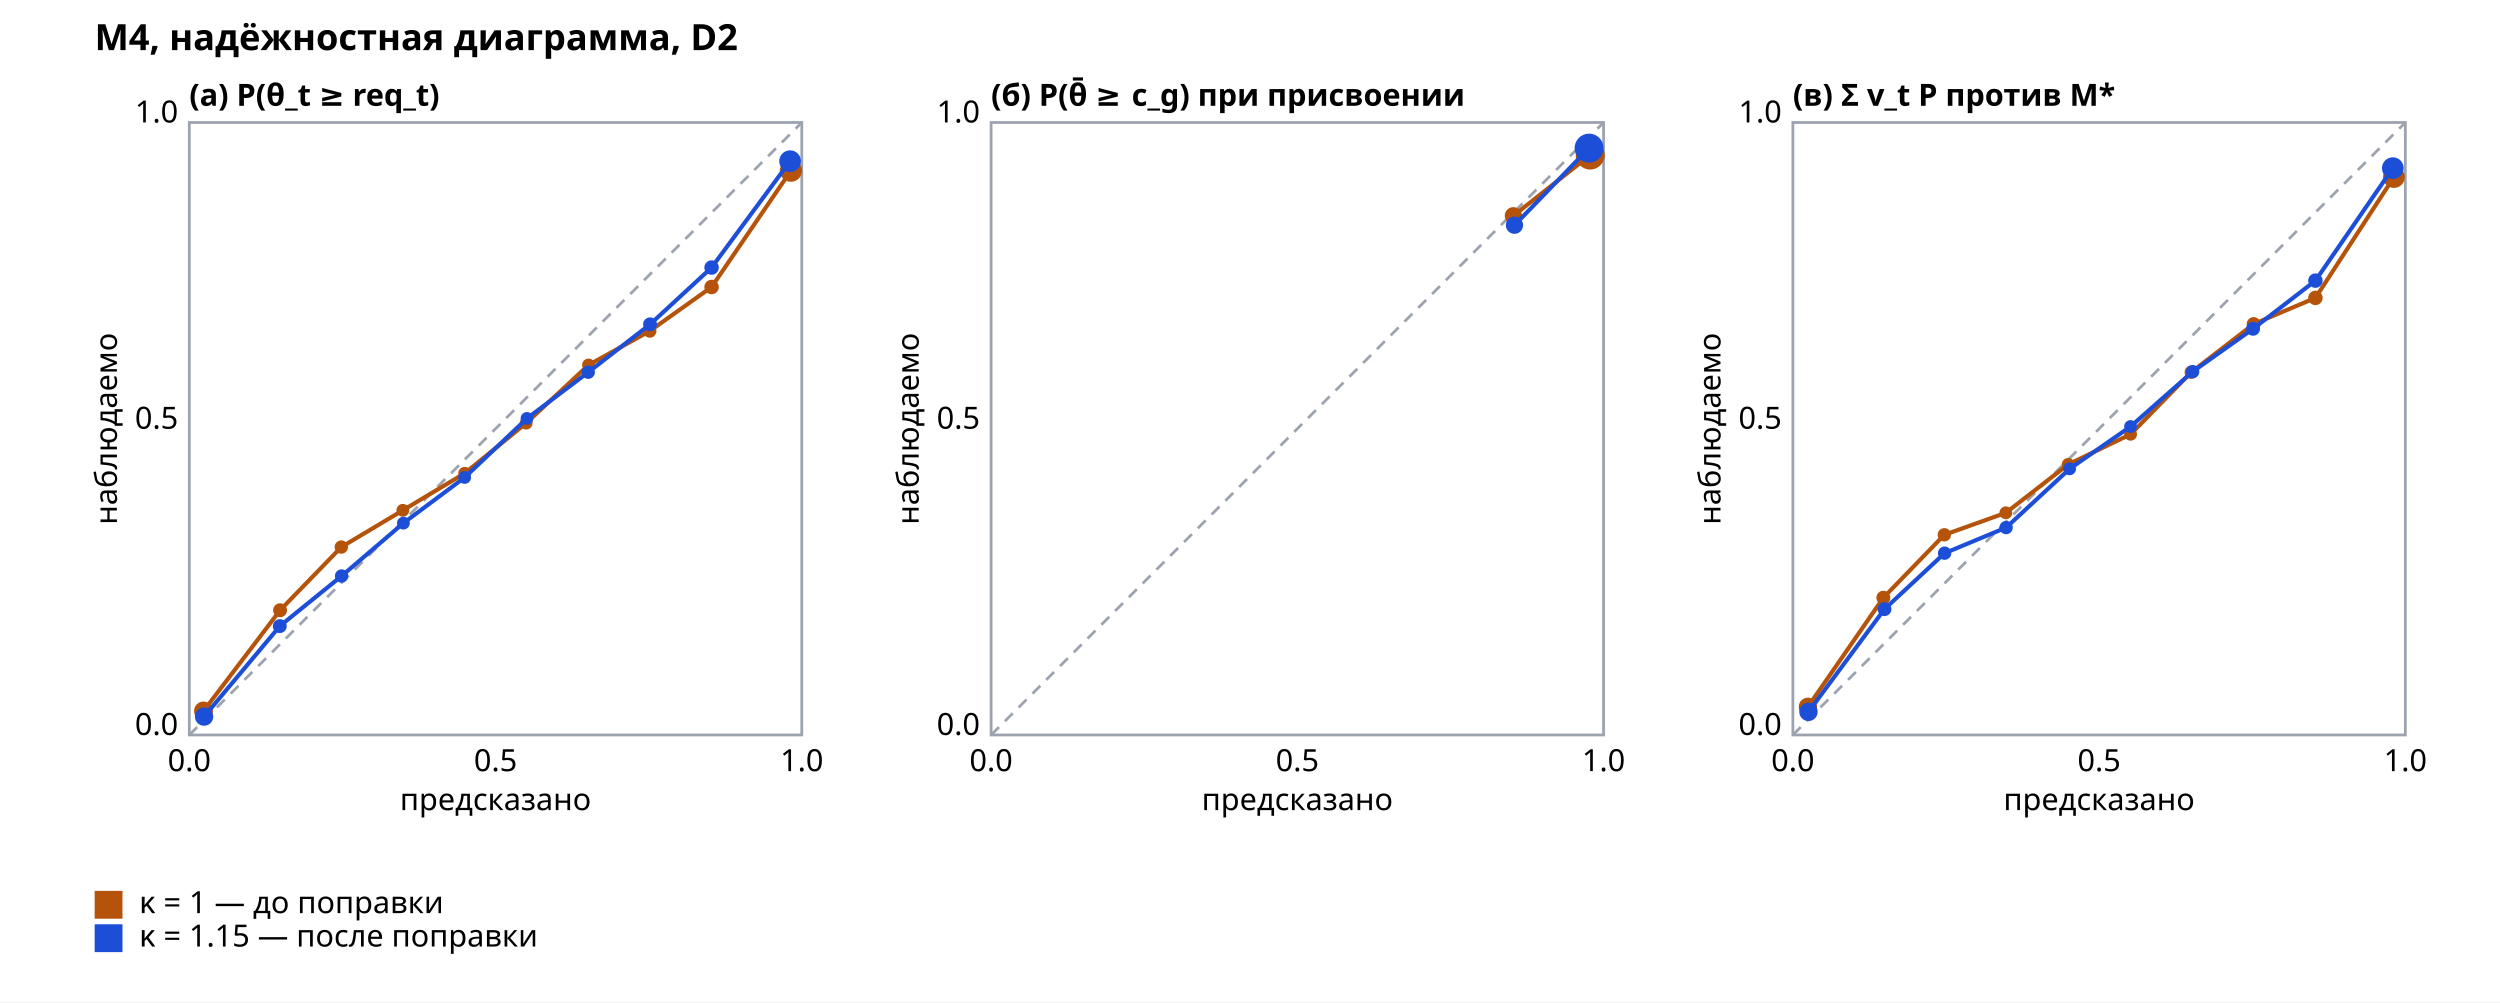
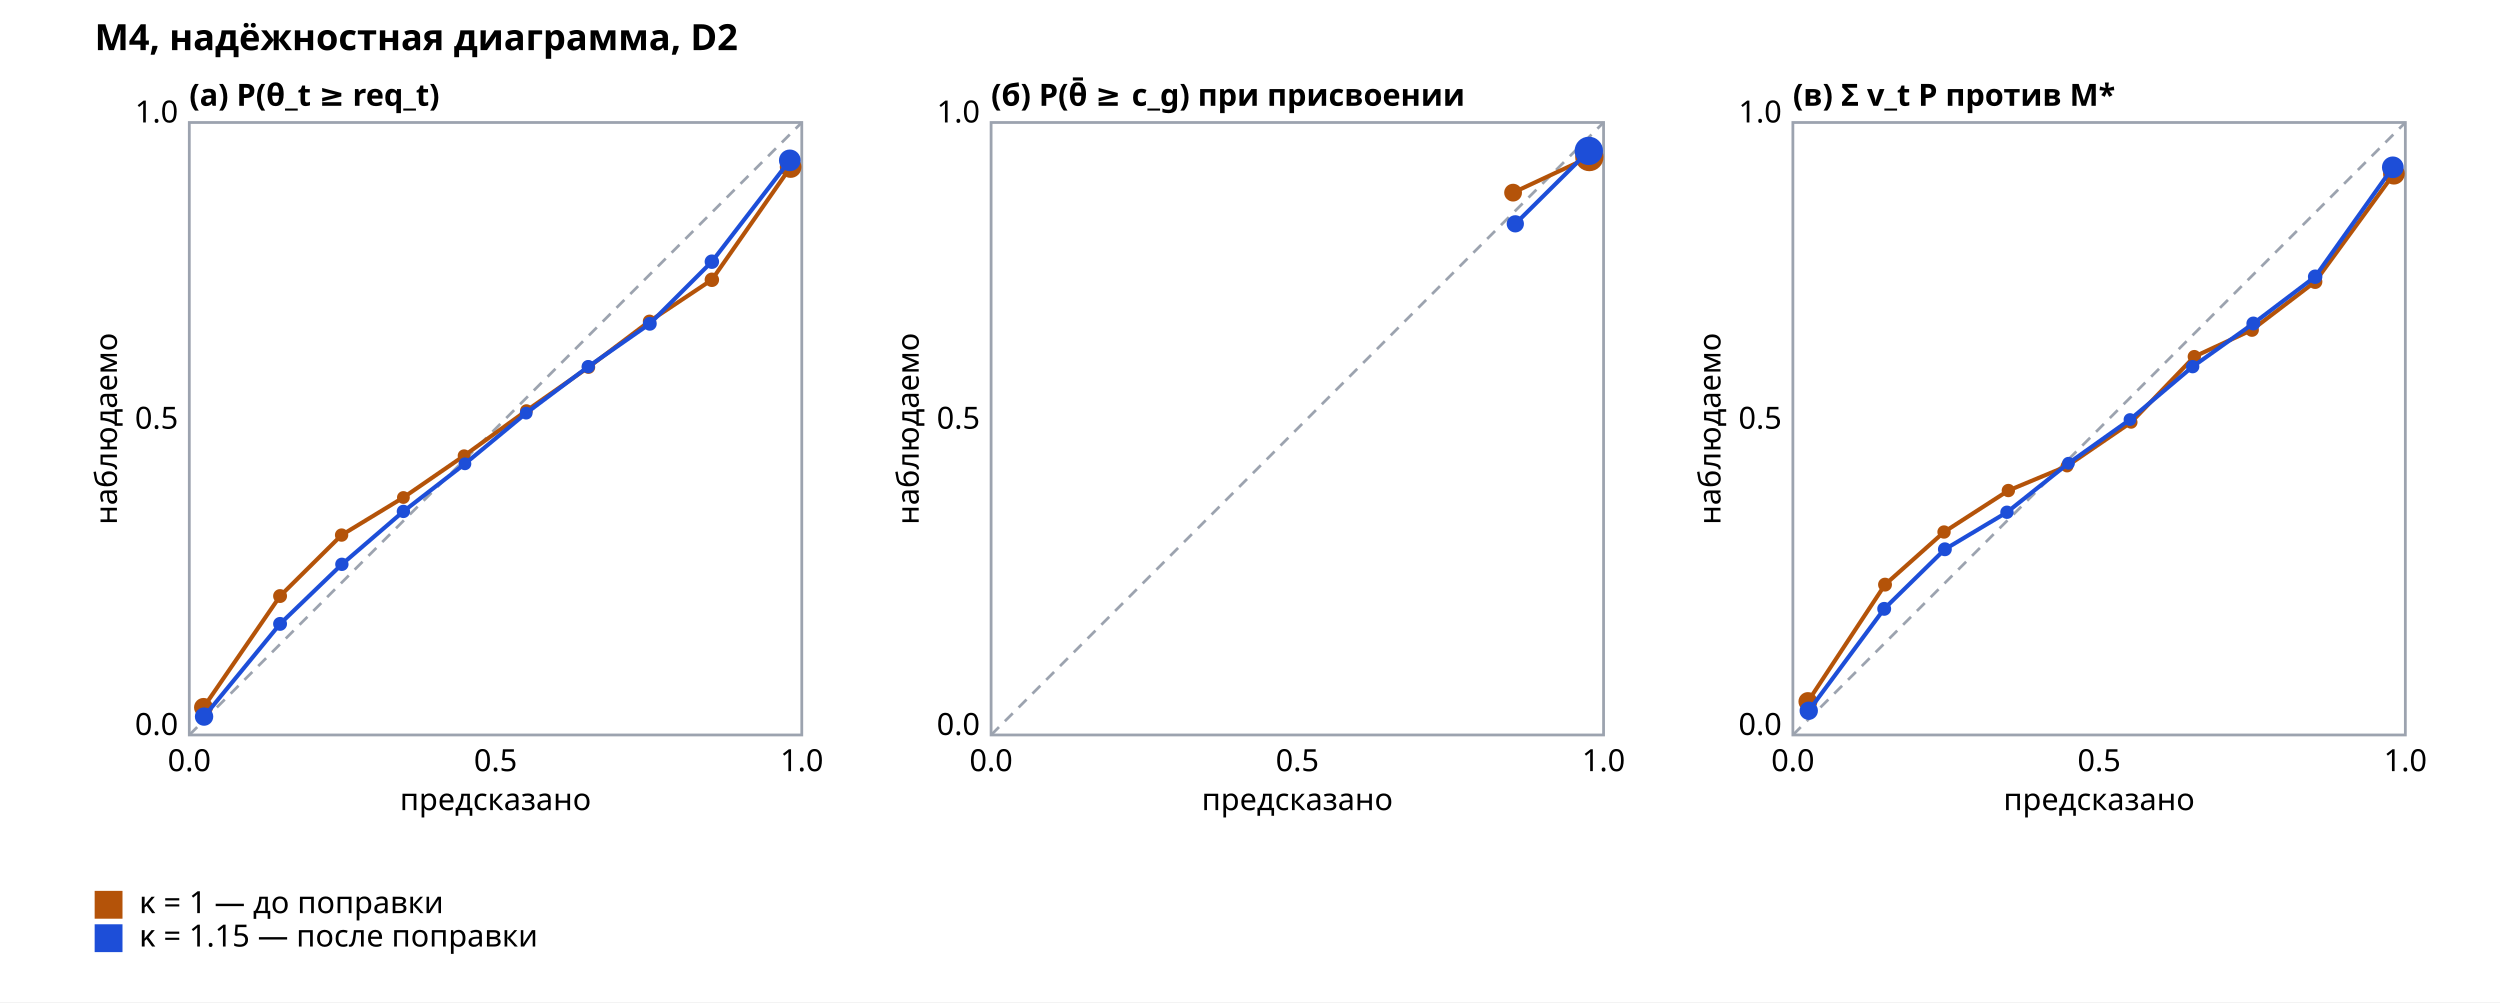
<svg xmlns="http://www.w3.org/2000/svg" width="898" height="360" viewBox="0 0 898 360" font-family="sans-serif" font-size="11">
  <rect width="898" height="360" fill="#ffffff" />
  <text x="34" y="18" font-size="13" font-weight="bold">M4, надёжностная диаграмма, D2</text>
  <text x="68" y="38" font-weight="bold">(а) P(θ_t ≥ req_t)</text>
  <rect x="68" y="44" width="220" height="220" fill="none" stroke="#9ca3af" />
  <text x="68.0" y="277.0" text-anchor="middle">0.0</text>
  <text x="64.0" y="264.0" text-anchor="end">0.0</text>
  <text x="178.0" y="277.0" text-anchor="middle">0.5</text>
  <text x="64.0" y="154.0" text-anchor="end">0.5</text>
  <text x="288.0" y="277.0" text-anchor="middle">1.0</text>
  <text x="64.0" y="44.0" text-anchor="end">1.0</text>
  <line x1="68.0" y1="264.0" x2="288.0" y2="44.0" stroke="#9ca3af" stroke-dasharray="4 3" />
  <text x="178.0" y="291.0" text-anchor="middle">предсказано</text>
  <text x="42.0" y="154.0" text-anchor="middle" transform="rotate(-90 42.0 154.0)">наблюдаемо</text>
-   <polyline fill="none" stroke="#b45309" stroke-width="1.5" points="73.1,255.4 100.6,219.2 122.6,196.5 144.7,183.3 166.9,170.0 189.0,152.0 211.4,131.1 233.4,118.9 255.6,103.1 284.1,61.3" />
-   <circle cx="73.1" cy="255.4" r="3.4" fill="#b45309" />
-   <circle cx="100.6" cy="219.2" r="2.5" fill="#b45309" />
-   <circle cx="122.6" cy="196.5" r="2.4" fill="#b45309" />
-   <circle cx="144.7" cy="183.3" r="2.3" fill="#b45309" />
-   <circle cx="166.9" cy="170.0" r="2.3" fill="#b45309" />
-   <circle cx="189.0" cy="152.0" r="2.3" fill="#b45309" />
-   <circle cx="211.4" cy="131.1" r="2.3" fill="#b45309" />
-   <circle cx="233.4" cy="118.9" r="2.4" fill="#b45309" />
-   <circle cx="255.6" cy="103.1" r="2.6" fill="#b45309" />
-   <circle cx="284.1" cy="61.3" r="4.0" fill="#b45309" />
-   <polyline fill="none" stroke="#1d4ed8" stroke-width="1.5" points="73.3,257.4 100.5,224.9 122.7,206.9 144.9,187.9 166.9,171.5 189.3,150.3 211.3,133.7 233.5,116.5 255.6,96.1 283.8,57.9" />
+   <polyline fill="none" stroke="#b45309" stroke-width="1.5" points="73.1,254.1 100.6,214.1 122.7,192.2 144.9,178.7 166.7,163.7 189.1,147.5 211.4,131.9 233.3,115.4 255.7,100.5 284.0,60.0" />
+   <circle cx="73.1" cy="254.1" r="3.4" fill="#b45309" />
+   <circle cx="100.6" cy="214.1" r="2.5" fill="#b45309" />
+   <circle cx="122.7" cy="192.2" r="2.4" fill="#b45309" />
+   <circle cx="144.9" cy="178.7" r="2.3" fill="#b45309" />
+   <circle cx="166.7" cy="163.7" r="2.3" fill="#b45309" />
+   <circle cx="189.1" cy="147.5" r="2.3" fill="#b45309" />
+   <circle cx="211.4" cy="131.9" r="2.4" fill="#b45309" />
+   <circle cx="233.3" cy="115.4" r="2.4" fill="#b45309" />
+   <circle cx="255.7" cy="100.5" r="2.6" fill="#b45309" />
+   <circle cx="284.0" cy="60.0" r="3.9" fill="#b45309" />
+   <polyline fill="none" stroke="#1d4ed8" stroke-width="1.5" points="73.3,257.4 100.6,224.1 122.8,202.7 144.9,183.7 167.0,166.6 189.0,148.4 211.3,131.7 233.4,116.3 255.7,94.0 283.7,57.6" />
  <circle cx="73.3" cy="257.4" r="3.3" fill="#1d4ed8" />
-   <circle cx="100.5" cy="224.9" r="2.5" fill="#1d4ed8" />
-   <circle cx="122.7" cy="206.9" r="2.4" fill="#1d4ed8" />
-   <circle cx="144.9" cy="187.9" r="2.3" fill="#1d4ed8" />
-   <circle cx="166.9" cy="171.5" r="2.3" fill="#1d4ed8" />
-   <circle cx="189.3" cy="150.3" r="2.3" fill="#1d4ed8" />
-   <circle cx="211.3" cy="133.7" r="2.4" fill="#1d4ed8" />
-   <circle cx="233.5" cy="116.5" r="2.5" fill="#1d4ed8" />
-   <circle cx="255.6" cy="96.1" r="2.6" fill="#1d4ed8" />
-   <circle cx="283.8" cy="57.9" r="3.9" fill="#1d4ed8" />
+   <circle cx="100.6" cy="224.1" r="2.5" fill="#1d4ed8" />
+   <circle cx="122.8" cy="202.7" r="2.4" fill="#1d4ed8" />
+   <circle cx="144.9" cy="183.7" r="2.4" fill="#1d4ed8" />
+   <circle cx="167.0" cy="166.6" r="2.3" fill="#1d4ed8" />
+   <circle cx="189.0" cy="148.4" r="2.3" fill="#1d4ed8" />
+   <circle cx="211.3" cy="131.7" r="2.4" fill="#1d4ed8" />
+   <circle cx="233.4" cy="116.3" r="2.5" fill="#1d4ed8" />
+   <circle cx="255.7" cy="94.0" r="2.6" fill="#1d4ed8" />
+   <circle cx="283.7" cy="57.6" r="3.9" fill="#1d4ed8" />
  <text x="356" y="38" font-weight="bold">(б) P(θ̄ ≥ c_g) при присвоении</text>
  <rect x="356" y="44" width="220" height="220" fill="none" stroke="#9ca3af" />
  <text x="356.0" y="277.0" text-anchor="middle">0.0</text>
  <text x="352.0" y="264.0" text-anchor="end">0.0</text>
  <text x="466.0" y="277.0" text-anchor="middle">0.5</text>
  <text x="352.0" y="154.0" text-anchor="end">0.5</text>
  <text x="576.0" y="277.0" text-anchor="middle">1.0</text>
  <text x="352.0" y="44.0" text-anchor="end">1.0</text>
  <line x1="356.0" y1="264.0" x2="576.0" y2="44.0" stroke="#9ca3af" stroke-dasharray="4 3" />
  <text x="466.0" y="291.0" text-anchor="middle">предсказано</text>
  <text x="330.0" y="154.0" text-anchor="middle" transform="rotate(-90 330.0 154.0)">наблюдаемо</text>
-   <polyline fill="none" stroke="#b45309" stroke-width="1.5" points="543.6,77.5 571.2,55.7" />
-   <circle cx="543.6" cy="77.5" r="3.1" fill="#b45309" />
-   <circle cx="571.2" cy="55.7" r="5.2" fill="#b45309" />
-   <polyline fill="none" stroke="#1d4ed8" stroke-width="1.5" points="544.0,80.9 570.8,53.2" />
-   <circle cx="544.0" cy="80.9" r="3.1" fill="#1d4ed8" />
-   <circle cx="570.8" cy="53.2" r="5.2" fill="#1d4ed8" />
+   <polyline fill="none" stroke="#b45309" stroke-width="1.5" points="543.5,69.2 570.9,56.4" />
+   <circle cx="543.5" cy="69.2" r="3.2" fill="#b45309" />
+   <circle cx="570.9" cy="56.4" r="5.1" fill="#b45309" />
+   <polyline fill="none" stroke="#1d4ed8" stroke-width="1.5" points="544.3,80.4 570.7,54.2" />
+   <circle cx="544.3" cy="80.4" r="3.1" fill="#1d4ed8" />
+   <circle cx="570.7" cy="54.2" r="5.1" fill="#1d4ed8" />
  <text x="644" y="38" font-weight="bold">(в) Σ v_t P против M*</text>
  <rect x="644" y="44" width="220" height="220" fill="none" stroke="#9ca3af" />
  <text x="644.0" y="277.0" text-anchor="middle">0.0</text>
  <text x="640.0" y="264.0" text-anchor="end">0.0</text>
  <text x="754.0" y="277.0" text-anchor="middle">0.5</text>
  <text x="640.0" y="154.0" text-anchor="end">0.5</text>
  <text x="864.0" y="277.0" text-anchor="middle">1.0</text>
  <text x="640.0" y="44.0" text-anchor="end">1.0</text>
  <line x1="644.0" y1="264.0" x2="864.0" y2="44.0" stroke="#9ca3af" stroke-dasharray="4 3" />
  <text x="754.0" y="291.0" text-anchor="middle">предсказано</text>
  <text x="618.0" y="154.0" text-anchor="middle" transform="rotate(-90 618.0 154.0)">наблюдаемо</text>
-   <polyline fill="none" stroke="#b45309" stroke-width="1.5" points="649.4,253.9 676.5,214.7 698.4,192.1 720.5,184.2 742.9,166.8 765.3,156.0 787.1,133.7 809.5,116.4 831.7,107.0 859.9,63.6" />
-   <circle cx="649.4" cy="253.9" r="3.3" fill="#b45309" />
-   <circle cx="676.5" cy="214.7" r="2.5" fill="#b45309" />
-   <circle cx="698.4" cy="192.1" r="2.4" fill="#b45309" />
-   <circle cx="720.5" cy="184.2" r="2.3" fill="#b45309" />
-   <circle cx="742.9" cy="166.8" r="2.3" fill="#b45309" />
-   <circle cx="765.3" cy="156.0" r="2.3" fill="#b45309" />
-   <circle cx="787.1" cy="133.7" r="2.4" fill="#b45309" />
-   <circle cx="809.5" cy="116.4" r="2.5" fill="#b45309" />
-   <circle cx="831.7" cy="107.0" r="2.6" fill="#b45309" />
-   <circle cx="859.9" cy="63.6" r="3.9" fill="#b45309" />
-   <polyline fill="none" stroke="#1d4ed8" stroke-width="1.5" points="649.6,255.7 676.9,218.8 698.5,198.7 720.6,189.5 743.4,168.4 765.3,153.2 787.6,133.5 809.3,118.1 831.7,100.8 859.5,60.4" />
-   <circle cx="649.6" cy="255.7" r="3.3" fill="#1d4ed8" />
-   <circle cx="676.9" cy="218.8" r="2.5" fill="#1d4ed8" />
-   <circle cx="698.5" cy="198.7" r="2.4" fill="#1d4ed8" />
-   <circle cx="720.6" cy="189.5" r="2.4" fill="#1d4ed8" />
-   <circle cx="743.4" cy="168.4" r="2.3" fill="#1d4ed8" />
-   <circle cx="765.3" cy="153.2" r="2.3" fill="#1d4ed8" />
-   <circle cx="787.6" cy="133.5" r="2.4" fill="#1d4ed8" />
-   <circle cx="809.3" cy="118.1" r="2.5" fill="#1d4ed8" />
-   <circle cx="831.7" cy="100.8" r="2.6" fill="#1d4ed8" />
-   <circle cx="859.5" cy="60.4" r="3.9" fill="#1d4ed8" />
+   <polyline fill="none" stroke="#b45309" stroke-width="1.5" points="649.4,252.0 677.1,210.0 698.3,191.1 721.4,176.2 742.5,167.4 765.5,151.7 788.2,128.1 808.9,118.5 831.6,101.2 859.9,62.4" />
+   <circle cx="649.4" cy="252.0" r="3.4" fill="#b45309" />
+   <circle cx="677.1" cy="210.0" r="2.5" fill="#b45309" />
+   <circle cx="698.3" cy="191.1" r="2.4" fill="#b45309" />
+   <circle cx="721.4" cy="176.2" r="2.4" fill="#b45309" />
+   <circle cx="742.5" cy="167.4" r="2.3" fill="#b45309" />
+   <circle cx="765.5" cy="151.7" r="2.3" fill="#b45309" />
+   <circle cx="788.2" cy="128.1" r="2.4" fill="#b45309" />
+   <circle cx="808.9" cy="118.5" r="2.5" fill="#b45309" />
+   <circle cx="831.6" cy="101.2" r="2.6" fill="#b45309" />
+   <circle cx="859.9" cy="62.4" r="3.9" fill="#b45309" />
+   <polyline fill="none" stroke="#1d4ed8" stroke-width="1.5" points="649.7,255.3 676.8,218.7 698.6,197.3 720.9,184.0 743.0,166.4 765.1,150.7 787.6,131.7 809.4,116.2 831.6,99.4 859.5,60.1" />
+   <circle cx="649.7" cy="255.3" r="3.3" fill="#1d4ed8" />
+   <circle cx="676.8" cy="218.7" r="2.5" fill="#1d4ed8" />
+   <circle cx="698.6" cy="197.3" r="2.5" fill="#1d4ed8" />
+   <circle cx="720.9" cy="184.0" r="2.4" fill="#1d4ed8" />
+   <circle cx="743.0" cy="166.4" r="2.3" fill="#1d4ed8" />
+   <circle cx="765.1" cy="150.7" r="2.3" fill="#1d4ed8" />
+   <circle cx="787.6" cy="131.7" r="2.4" fill="#1d4ed8" />
+   <circle cx="809.4" cy="116.2" r="2.5" fill="#1d4ed8" />
+   <circle cx="831.6" cy="99.4" r="2.6" fill="#1d4ed8" />
+   <circle cx="859.5" cy="60.1" r="3.9" fill="#1d4ed8" />
  <rect x="34" y="320" width="10" height="10" fill="#b45309" />
  <text x="50" y="328">κ = 1 — до поправки</text>
  <rect x="34" y="332" width="10" height="10" fill="#1d4ed8" />
  <text x="50" y="340">κ = 1.15 — после поправки</text>
</svg>
